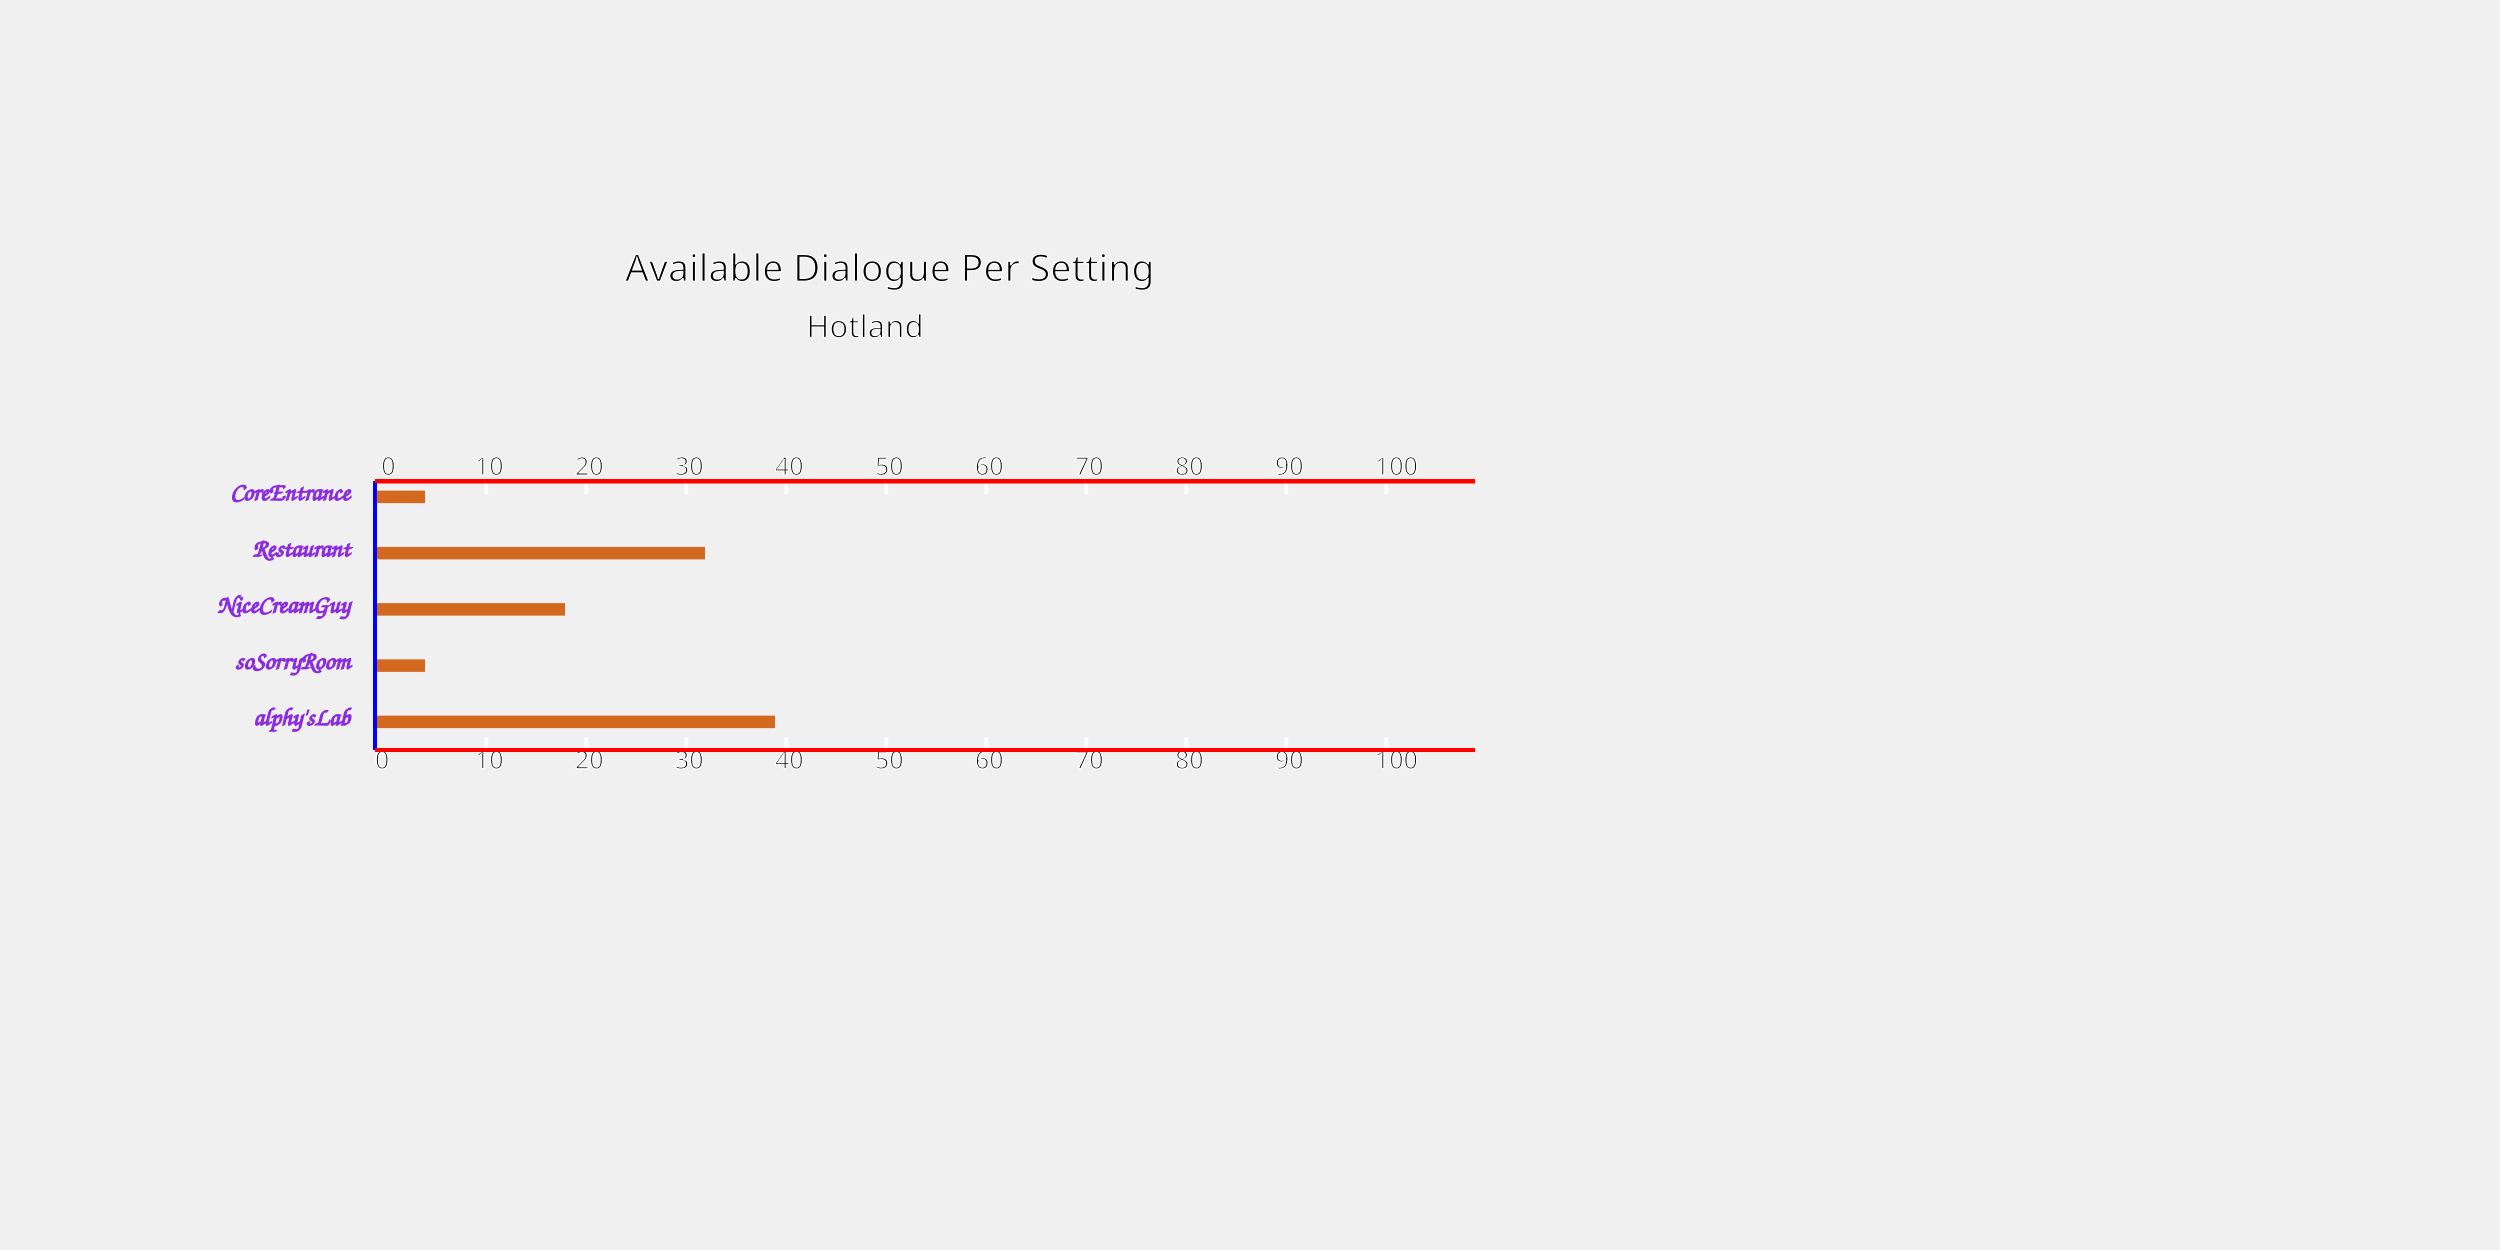
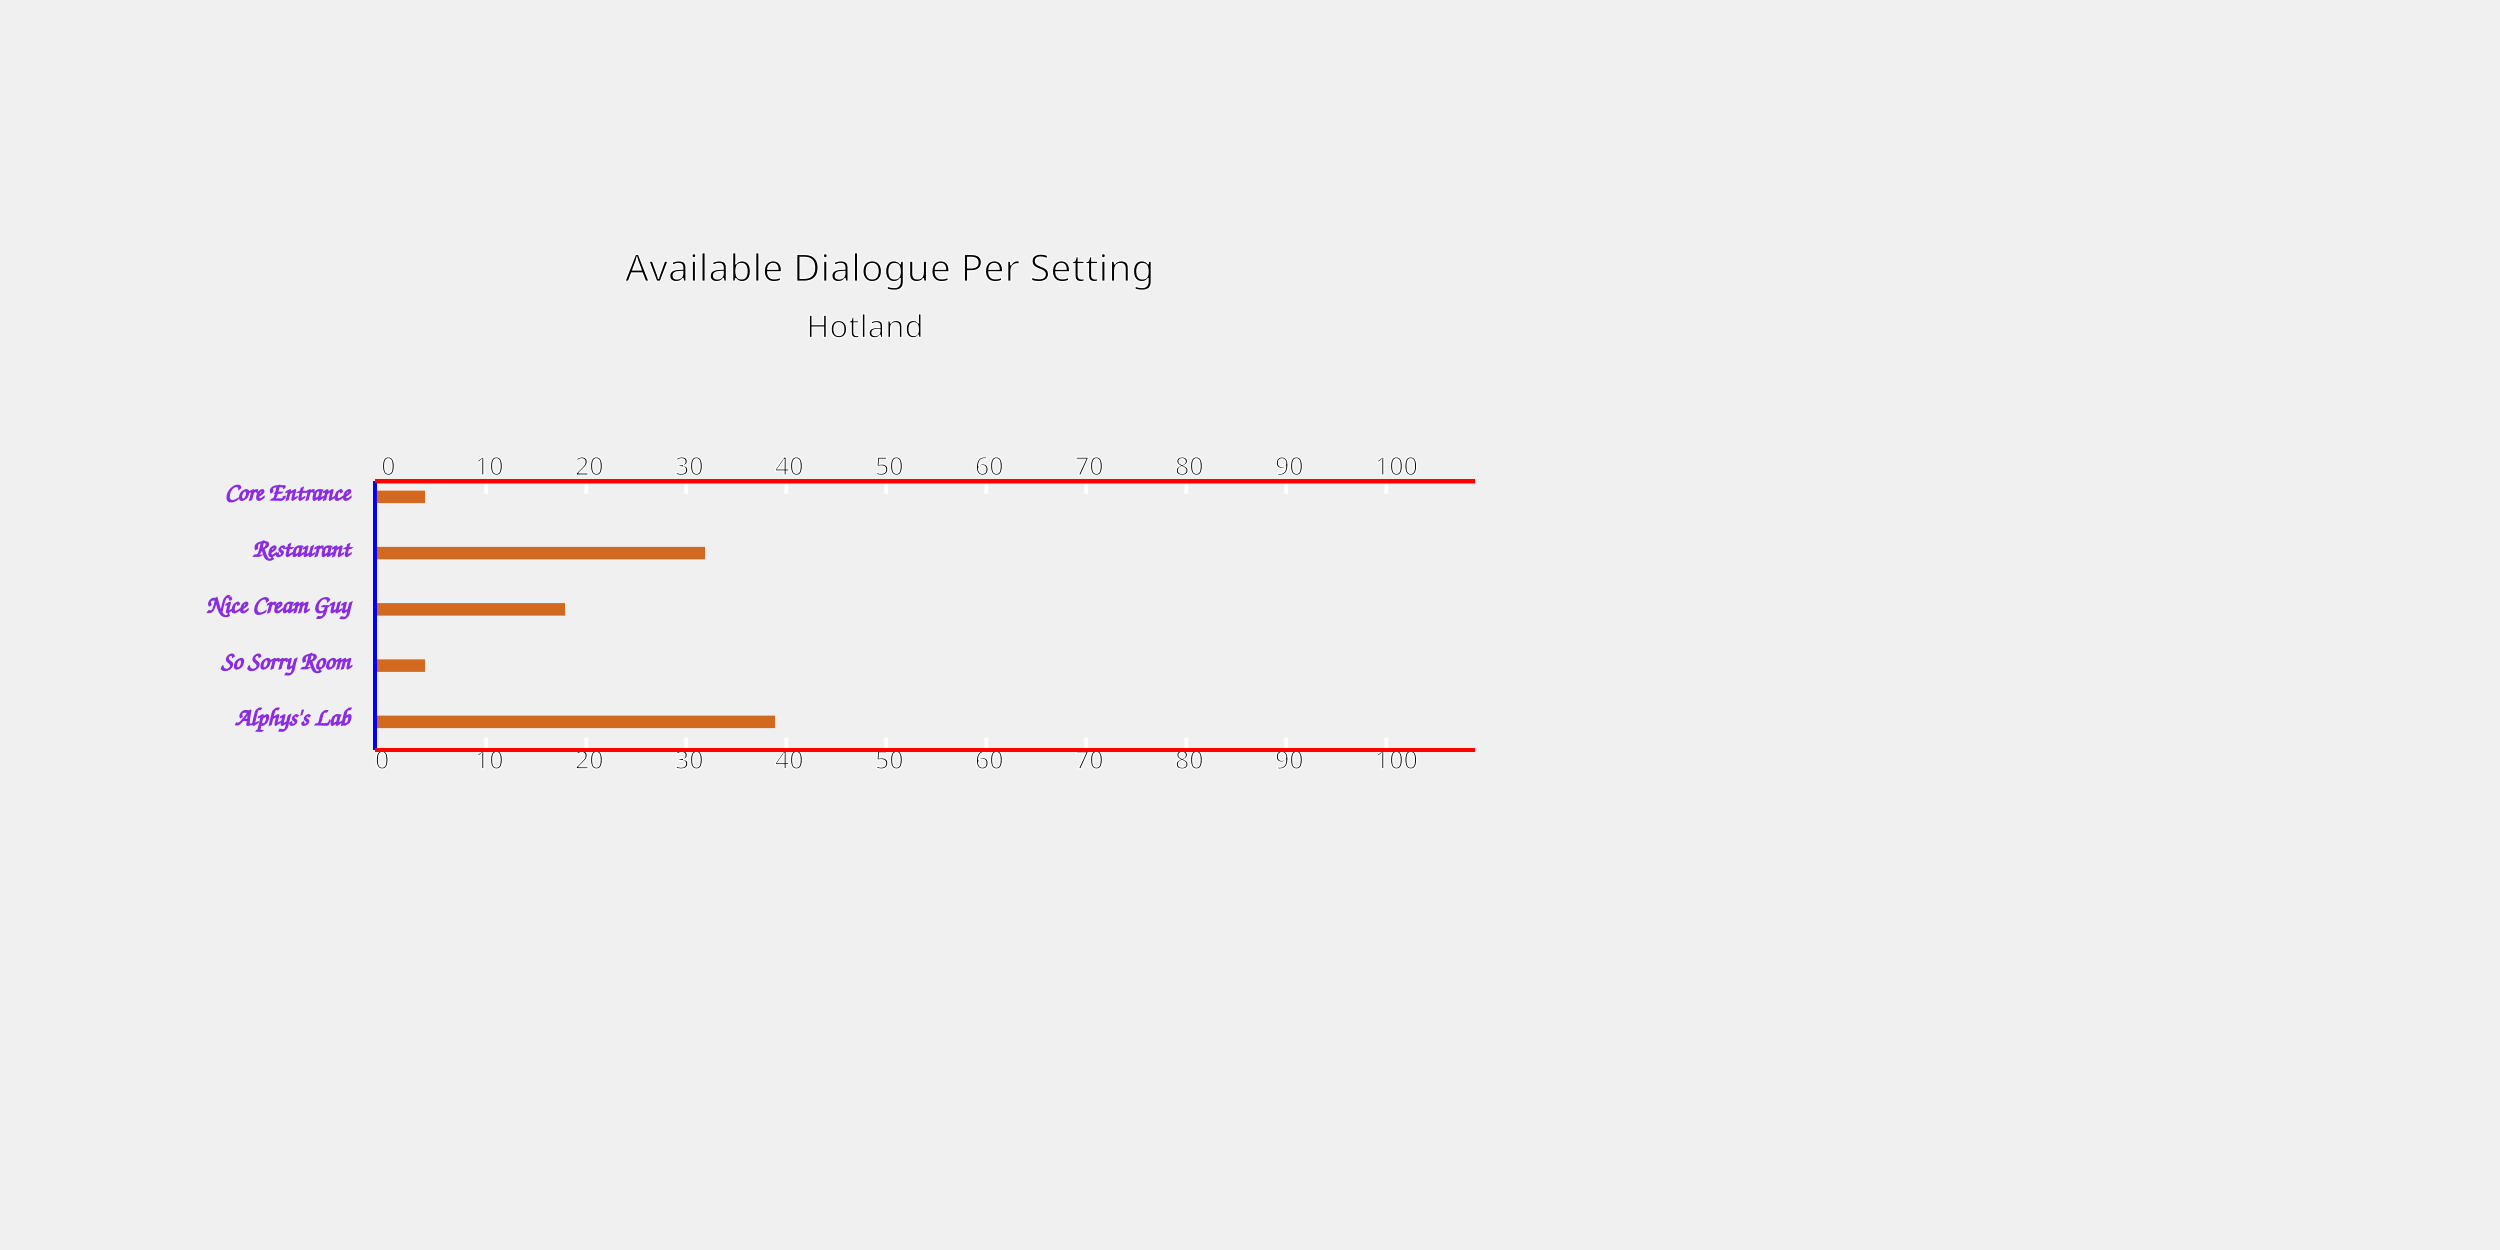
<svg xmlns="http://www.w3.org/2000/svg" width="2000" height="1000" style="background-color: black;">
  <g transform="translate(300, 600)">
    <text x="0" y="15" font-size="20" font-family="papyrus" stroke="white">0</text>
    <text x="80" y="15" font-size="20" font-family="papyrus" stroke="white">10</text>
    <line x1="89" x2="89" y1="0" y2="-10" stroke-width="3" stroke="white" />
    <text x="160" y="15" font-size="20" font-family="papyrus" stroke="white">20</text>
    <line x1="169" x2="169" y1="0" y2="-10" stroke-width="3" stroke="white" />
    <text x="240" y="15" font-size="20" font-family="papyrus" stroke="white">30</text>
    <line x1="249" x2="249" y1="0" y2="-10" stroke-width="3" stroke="white" />
    <text x="320" y="15" font-size="20" font-family="papyrus" stroke="white">40</text>
    <line x1="329" x2="329" y1="0" y2="-10" stroke-width="3" stroke="white" />
    <text x="400" y="15" font-size="20" font-family="papyrus" stroke="white">50</text>
    <line x1="409" x2="409" y1="0" y2="-10" stroke-width="3" stroke="white" />
    <text x="480" y="15" font-size="20" font-family="papyrus" stroke="white">60</text>
    <line x1="489" x2="489" y1="0" y2="-10" stroke-width="3" stroke="white" />
    <text x="560" y="15" font-size="20" font-family="papyrus" stroke="white">70</text>
    <line x1="569" x2="569" y1="0" y2="-10" stroke-width="3" stroke="white" />
    <text x="640" y="15" font-size="20" font-family="papyrus" stroke="white">80</text>
    <line x1="649" x2="649" y1="0" y2="-10" stroke-width="3" stroke="white" />
    <text x="720" y="15" font-size="20" font-family="papyrus" stroke="white">90</text>
    <line x1="729" x2="729" y1="0" y2="-10" stroke-width="3" stroke="white" />
    <text x="800" y="15" font-size="20" font-family="papyrus" stroke="white">100</text>
    <line x1="809" x2="809" y1="0" y2="-10" stroke-width="3" stroke="white" />
    <text x="5" y="-220" font-size="20" font-family="papyrus" stroke="white">0</text>
    <text x="80" y="-220" font-size="20" font-family="papyrus" stroke="white">10</text>
    <line x1="89" x2="89" y1="-205" y2="-215" stroke-width="3" stroke="white" />
    <text x="160" y="-220" font-size="20" font-family="papyrus" stroke="white">20</text>
    <line x1="169" x2="169" y1="-205" y2="-215" stroke-width="3" stroke="white" />
    <text x="240" y="-220" font-size="20" font-family="papyrus" stroke="white">30</text>
    <line x1="249" x2="249" y1="-205" y2="-215" stroke-width="3" stroke="white" />
    <text x="320" y="-220" font-size="20" font-family="papyrus" stroke="white">40</text>
    <line x1="329" x2="329" y1="-205" y2="-215" stroke-width="3" stroke="white" />
    <text x="400" y="-220" font-size="20" font-family="papyrus" stroke="white">50</text>
    <line x1="409" x2="409" y1="-205" y2="-215" stroke-width="3" stroke="white" />
    <text x="480" y="-220" font-size="20" font-family="papyrus" stroke="white">60</text>
    <line x1="489" x2="489" y1="-205" y2="-215" stroke-width="3" stroke="white" />
    <text x="560" y="-220" font-size="20" font-family="papyrus" stroke="white">70</text>
    <line x1="569" x2="569" y1="-205" y2="-215" stroke-width="3" stroke="white" />
    <text x="640" y="-220" font-size="20" font-family="papyrus" stroke="white">80</text>
    <line x1="649" x2="649" y1="-205" y2="-215" stroke-width="3" stroke="white" />
    <text x="720" y="-220" font-size="20" font-family="papyrus" stroke="white">90</text>
    <line x1="729" x2="729" y1="-205" y2="-215" stroke-width="3" stroke="white" />
    <text x="800" y="-220" font-size="20" font-family="papyrus" stroke="white">100</text>
    <line x1="809" x2="809" y1="-205" y2="-215" stroke-width="3" stroke="white" />
    <text x="200" y="-375" stroke="white" font-size="30" font-family="papyrus">Available
                    Dialogue Per Setting</text>
    <text x="345" y="-330" stroke="white" font-size="25" font-family="papyrus">Hotland</text>
    <g>
-       <text x="-20" y="-20" fill="blueviolet" text-anchor="end" font-size="20" font-family="comic sans Ms" stroke="blueviolet">alphy'sLab</text>
+       <text x="-20" y="-20" fill="blueviolet" text-anchor="end" font-size="20" font-family="comic sans Ms" stroke="blueviolet">Alphys's Lab</text>
      <line x1="0" x2="320" y1="-22.5" y2="-22.5" stroke="chocolate" stroke-width="10" />
    </g>
    <line x1="0" y1="0" x2="0" y2="-215" stroke-width="3" stroke="blue" />
    <line x1="0" y1="0" x2="880" y2="0" stroke-width="3" stroke="red" />
    <line x1="0" y1="-215" x2="880" y2="-215" stroke-width="3" stroke="red" />
    <g>
-       <text x="-20" y="-65" fill="blueviolet" text-anchor="end" font-size="20" font-family="comic sans Ms" stroke="blueviolet">soSorryRoom</text>
+       <text x="-20" y="-65" fill="blueviolet" text-anchor="end" font-size="20" font-family="comic sans Ms" stroke="blueviolet">So Sorry Room</text>
      <line x1="0" x2="40" y1="-67.5" y2="-67.5" stroke="chocolate" stroke-width="10" />
    </g>
    <line x1="0" y1="0" x2="0" y2="-215" stroke-width="3" stroke="blue" />
    <line x1="0" y1="0" x2="880" y2="0" stroke-width="3" stroke="red" />
    <line x1="0" y1="-215" x2="880" y2="-215" stroke-width="3" stroke="red" />
    <g>
-       <text x="-20" y="-110" fill="blueviolet" text-anchor="end" font-size="20" font-family="comic sans Ms" stroke="blueviolet">NiceCreamGuy</text>
+       <text x="-20" y="-110" fill="blueviolet" text-anchor="end" font-size="20" font-family="comic sans Ms" stroke="blueviolet">Nice Cream Guy</text>
      <line x1="0" x2="152" y1="-112.5" y2="-112.5" stroke="chocolate" stroke-width="10" />
    </g>
    <line x1="0" y1="0" x2="0" y2="-215" stroke-width="3" stroke="blue" />
    <line x1="0" y1="0" x2="880" y2="0" stroke-width="3" stroke="red" />
    <line x1="0" y1="-215" x2="880" y2="-215" stroke-width="3" stroke="red" />
    <g>
      <text x="-20" y="-155" fill="blueviolet" text-anchor="end" font-size="20" font-family="comic sans Ms" stroke="blueviolet">Restaurant</text>
      <line x1="0" x2="264" y1="-157.5" y2="-157.5" stroke="chocolate" stroke-width="10" />
    </g>
    <line x1="0" y1="0" x2="0" y2="-215" stroke-width="3" stroke="blue" />
    <line x1="0" y1="0" x2="880" y2="0" stroke-width="3" stroke="red" />
    <line x1="0" y1="-215" x2="880" y2="-215" stroke-width="3" stroke="red" />
    <g>
-       <text x="-20" y="-200" fill="blueviolet" text-anchor="end" font-size="20" font-family="comic sans Ms" stroke="blueviolet">CoreEntrance</text>
+       <text x="-20" y="-200" fill="blueviolet" text-anchor="end" font-size="20" font-family="comic sans Ms" stroke="blueviolet">Core Entrance</text>
      <line x1="0" x2="40" y1="-202.5" y2="-202.5" stroke="chocolate" stroke-width="10" />
    </g>
    <line x1="0" y1="0" x2="0" y2="-215" stroke-width="3" stroke="blue" />
    <line x1="0" y1="0" x2="880" y2="0" stroke-width="3" stroke="red" />
    <line x1="0" y1="-215" x2="880" y2="-215" stroke-width="3" stroke="red" />
  </g>
</svg>
